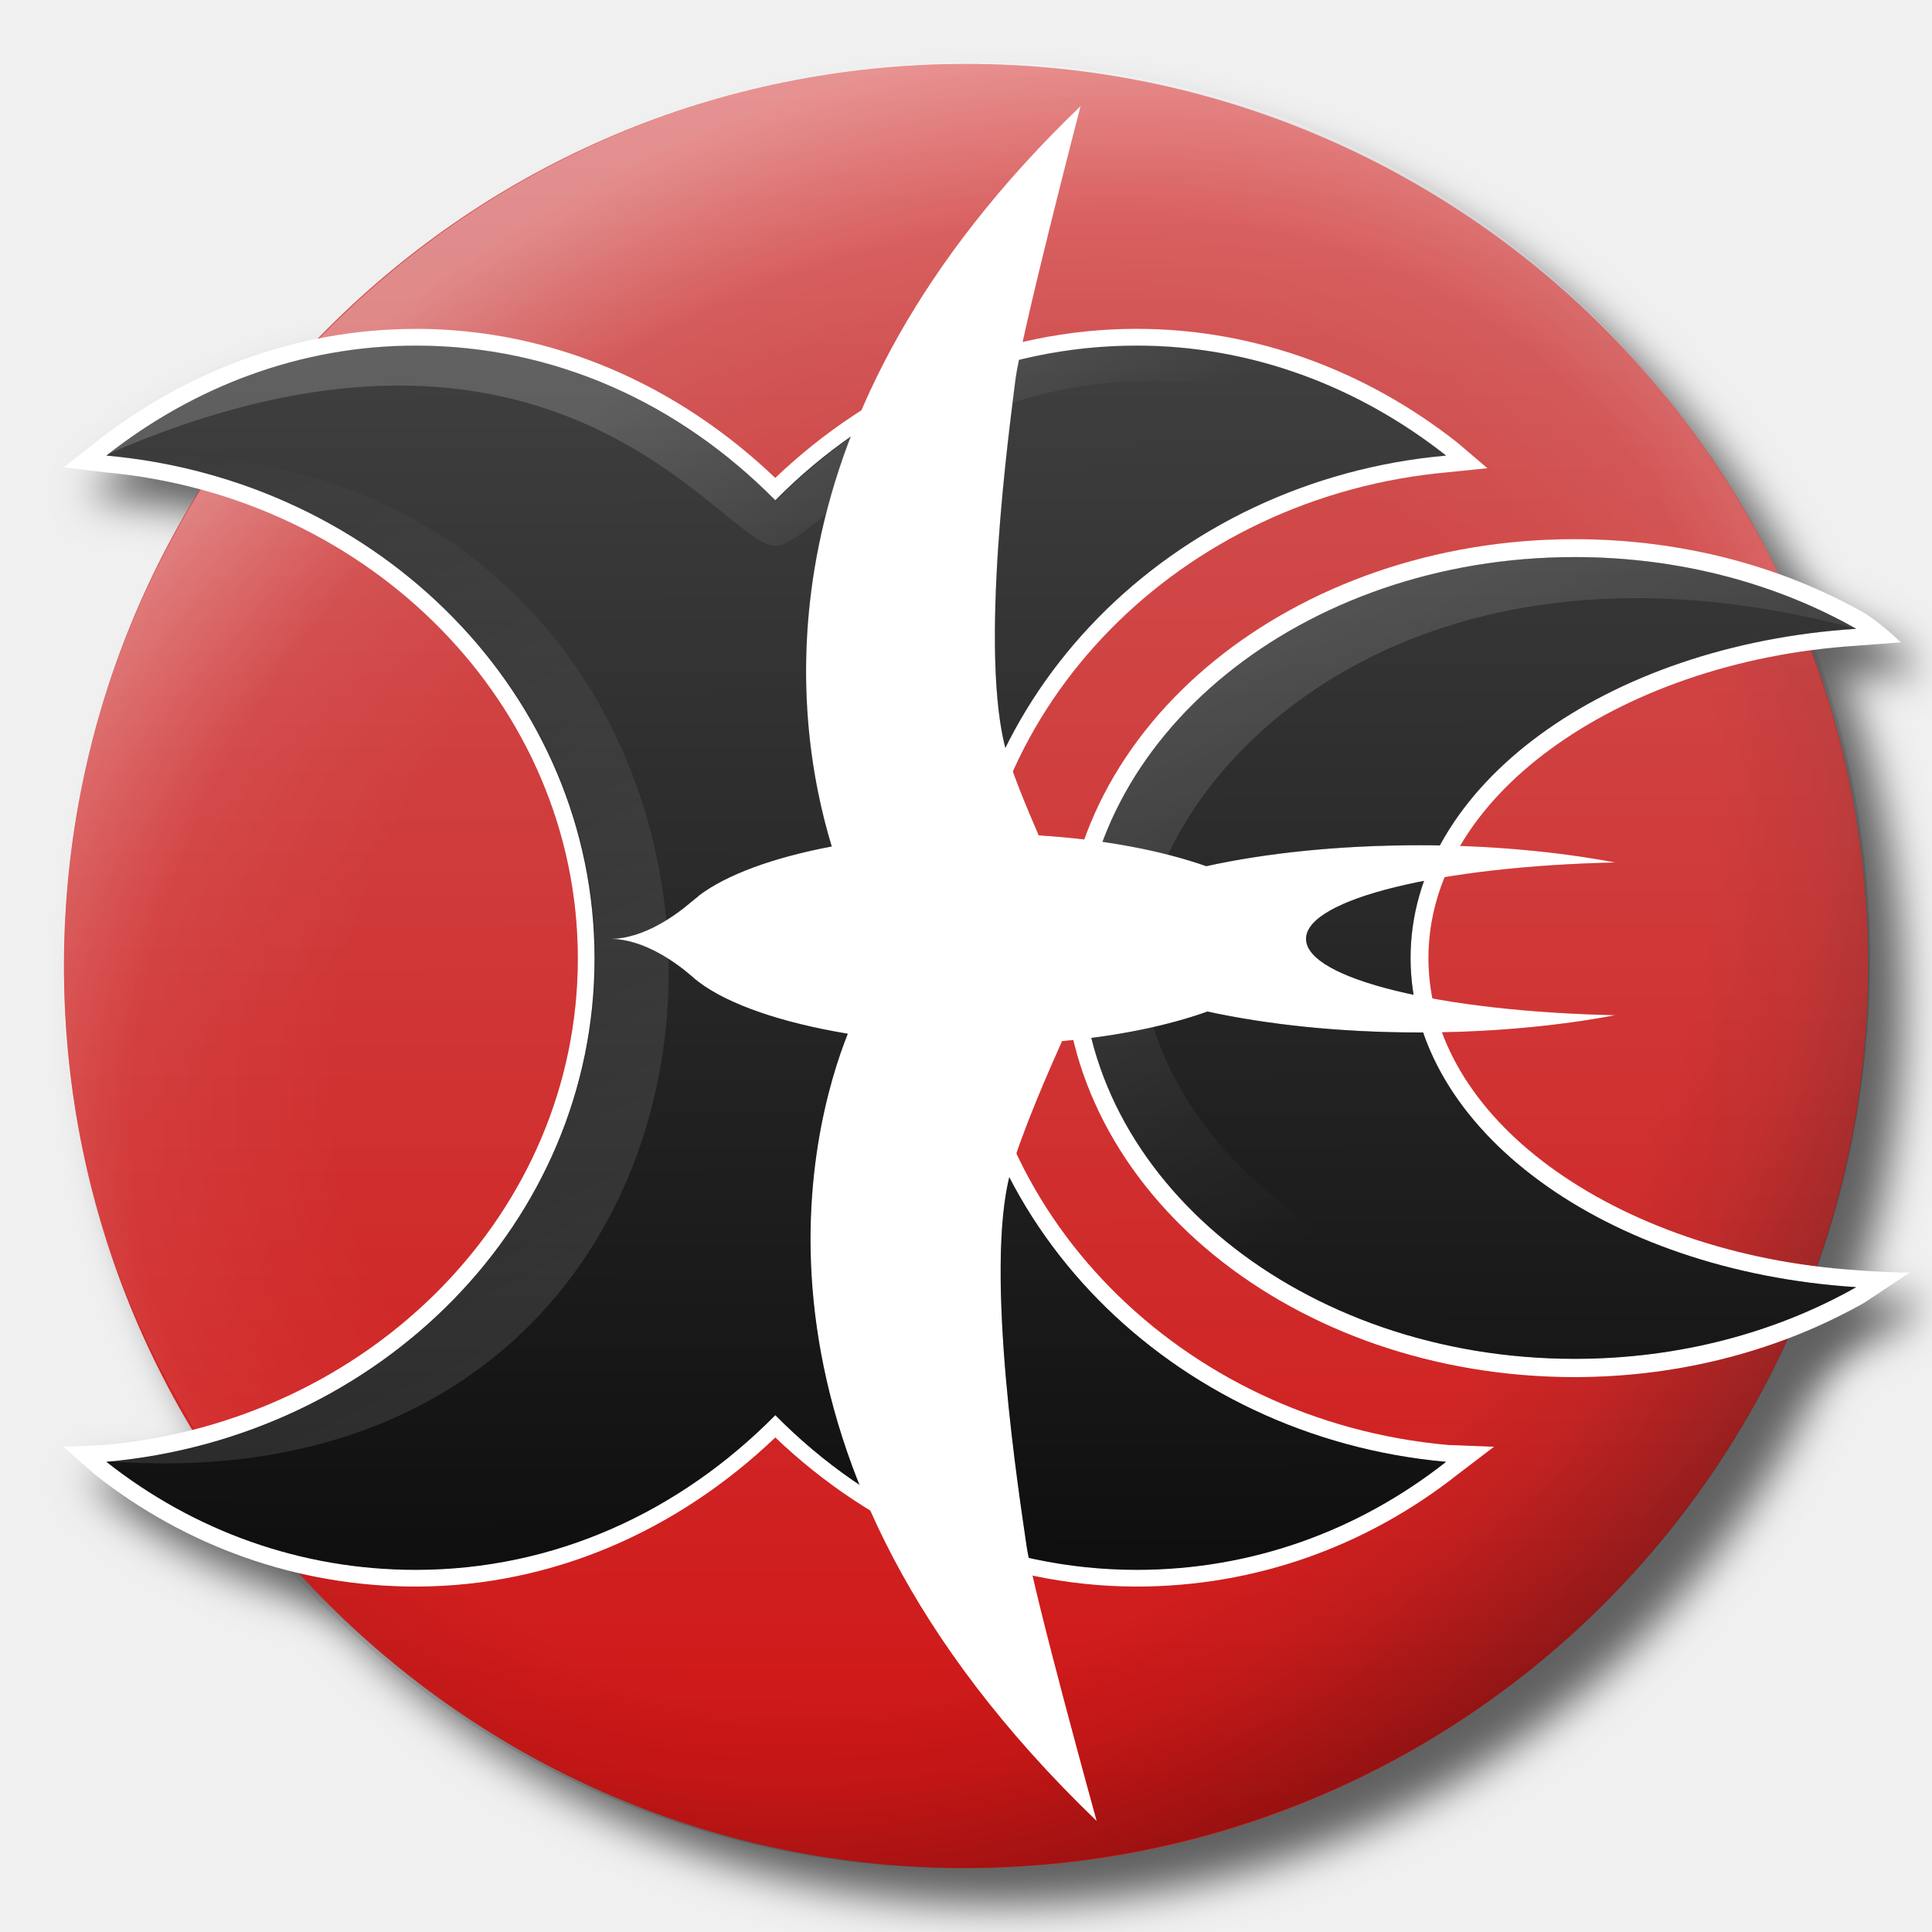
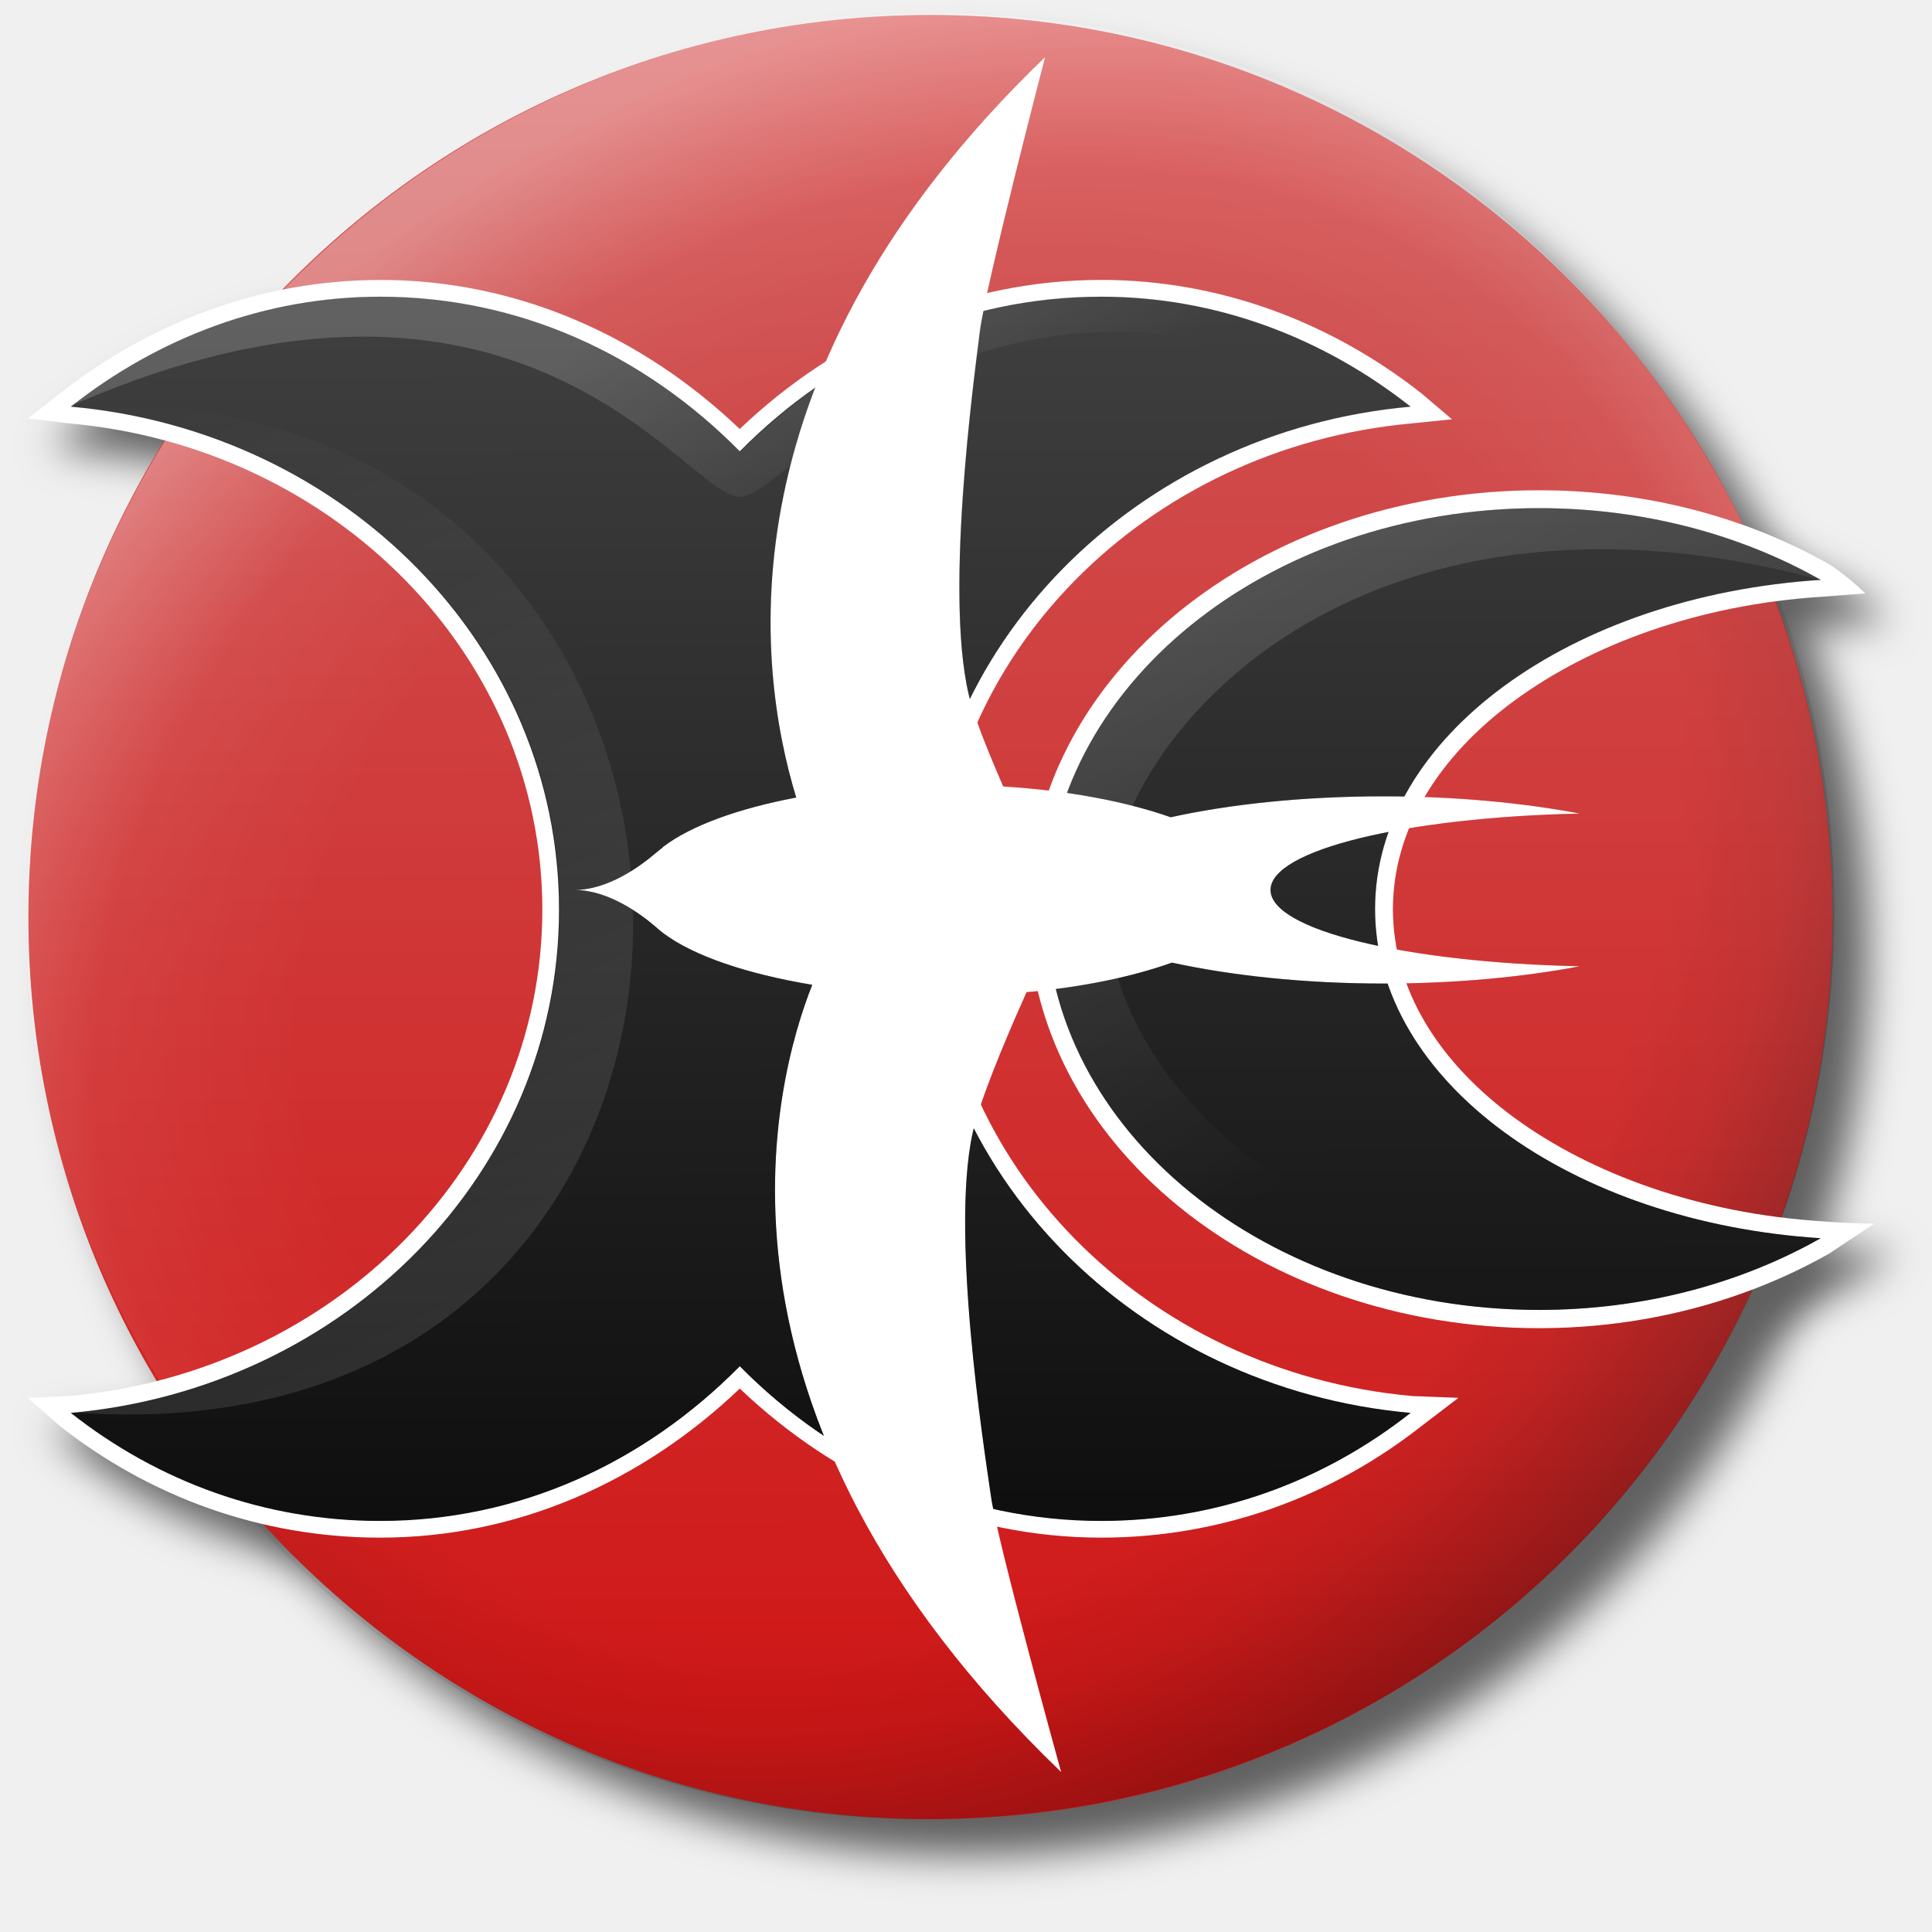
<svg xmlns="http://www.w3.org/2000/svg" xmlns:xlink="http://www.w3.org/1999/xlink" width="267" height="267" id="svg6431" version="1.1" style="display:inline;enable-background:new" viewBox="0 -14.8 272 272">
  <defs id="defs6433">
    <linearGradient id="linearGradient3737">
      <stop style="stop-color:#000000;stop-opacity:1;" offset="0" id="stop3739" />
      <stop style="stop-color:#ffffff;stop-opacity:1;" offset="1" id="stop3741" />
    </linearGradient>
    <linearGradient id="linearGradient5077">
      <stop style="stop-color:#fffeff;stop-opacity:1;" offset="0" id="stop5079" />
      <stop style="stop-color:#fffeff;stop-opacity:0;" offset="1" id="stop5081" />
    </linearGradient>
    <linearGradient id="linearGradient5091">
      <stop style="stop-color:#fffeff;stop-opacity:1;" offset="0" id="stop5093" />
      <stop style="stop-color:#fffeff;stop-opacity:0;" offset="1" id="stop5095" />
    </linearGradient>
    <linearGradient id="linearGradient5097">
      <stop style="stop-color:#fffeff;stop-opacity:1;" offset="0" id="stop5099" />
      <stop style="stop-color:#fffeff;stop-opacity:0;" offset="1" id="stop5101" />
    </linearGradient>
    <linearGradient xlink:href="#linearGradient5097" id="linearGradient6720" gradientUnits="userSpaceOnUse" gradientTransform="matrix(2.763134,0,0,2.821533,-909.8943,337.7867)" x1="354.729" y1="231.96" x2="331.811" y2="182.338" />
    <linearGradient xlink:href="#linearGradient5091" id="linearGradient6722" gradientUnits="userSpaceOnUse" gradientTransform="matrix(2.763134,0,0,2.821533,-909.8943,337.7867)" x1="362.675" y1="176.071" x2="371.379" y2="189.978" />
    <linearGradient xlink:href="#linearGradient5077" id="linearGradient6724" gradientUnits="userSpaceOnUse" gradientTransform="matrix(8.394934,0,0,8.394951,-5.622329,-7776.198)" spreadMethod="pad" x1="20.249" y1="1029.575" x2="25.564" y2="1038.782" />
    <radialGradient id="radialGradient5029-1" gradientUnits="userSpaceOnUse" cx="47.25" cy="82.5" r="3.78" fx="47.25" fy="82.5" gradientTransform="matrix(0.205043,0,0,0.205043,63.39111,1005.405)">
      <stop offset="0.286" style="stop-color:#000000;stop-opacity:0;" id="stop5031-7" />
      <stop id="stop4671-4" style="stop-color:#000000;stop-opacity:0;" offset="0.7" />
      <stop offset="0.8" style="stop-color:#000000;stop-opacity:0.196;" id="stop3766" />
      <stop offset="1.00" style="stop-color: rgb(0, 0, 0);" id="stop5033-0" />
    </radialGradient>
    <radialGradient r="15.977" fy="15.935" fx="15.977" cy="15.935" cx="15.977" gradientTransform="matrix(8.011541,-6.391535,5.190444,6.50602,-83.45232,125.4452)" gradientUnits="userSpaceOnUse" id="radialGradient3106" xlink:href="#radialGradient5029-1" />
    <radialGradient id="radialGradient5021-4" gradientUnits="userSpaceOnUse" cx="47.25" cy="82.5" r="3.78" fx="47.25" fy="82.5" gradientTransform="matrix(0.205043,0,0,0.205043,63.39111,1005.405)">
      <stop offset="0" style="stop-color:#ffffff;stop-opacity:0;" id="stop5025-8" />
      <stop id="stop3768" style="stop-color:#ffffff;stop-opacity:0;" offset="0.6" />
      <stop id="stop3721-8" style="stop-color:#ffffff;stop-opacity:0.196;" offset="0.8" />
      <stop id="stop3719-2" style="stop-color:#ffffff;stop-opacity:1;" offset="1" />
    </radialGradient>
    <radialGradient r="15.977" fy="-13.203" fx="26.492" cy="-13.203" cx="26.492" gradientTransform="matrix(4.322631,6.019453,-7.667295,5.505988,-92.44255,40.33294)" gradientUnits="userSpaceOnUse" id="radialGradient3743" xlink:href="#radialGradient5021-4" />
    <filter id="filter3765" style="color-interpolation-filters:sRGB">
      <feBlend mode="lighten" in2="BackgroundImage" id="feBlend3767" />
    </filter>
    <filter id="filter3884" style="color-interpolation-filters:sRGB">
      <feBlend mode="multiply" in2="BackgroundImage" id="feBlend3886" />
    </filter>
    <linearGradient xlink:href="#linearGradient3737" id="linearGradient3743" x1="131.902" y1="267" x2="131.221" y2="0" gradientUnits="userSpaceOnUse" />
    <filter id="filter3905">
      <feGaussianBlur stdDeviation="1.012" id="feGaussianBlur3907" />
    </filter>
    <filter id="filter3909">
      <feGaussianBlur stdDeviation="0.356" id="feGaussianBlur3911" />
    </filter>
    <filter id="filter3913">
      <feGaussianBlur stdDeviation="1.012" id="feGaussianBlur3915" />
    </filter>
    <filter id="filter3917">
      <feGaussianBlur stdDeviation="2.827" id="feGaussianBlur3919" />
    </filter>
  </defs>
-   <g id="layer4" style="display:inline;opacity:0.6;filter:url(#filter3884)" transform="translate(7.999998,-6.799998)">
+   <g id="layer4" style="display:inline;opacity:0.6;filter:url(#filter3884)" transform="translate(2.999992,-13.68749)">
    <g transform="matrix(2.763134,0,0,2.821533,-904.7377,-450.5755)" id="g28-4-8" style="display:inline;fill:#ffffff;fill-opacity:1;stroke:none;filter:url(#filter3905)">
      <g id="g30-9-2" style="fill:#ffffff;fill-opacity:1;stroke:none" />
      <g id="g34-2-0" style="fill:#ffffff;fill-opacity:1;stroke:none" />
      <g id="g34-8-4-2" style="fill:#ffffff;fill-opacity:1;stroke:none" />
    </g>
    <circle style="display:inline;fill:#000000;fill-opacity:1;fill-rule:nonzero;stroke:none;filter:url(#filter3909);enable-background:new" id="path5438-7" transform="matrix(7.948951,0,0,7.948951,5.957061,6.435168)" cx="15.977" cy="15.935" r="15.977" />
    <g transform="matrix(2.763134,0,0,2.821533,-906.7377,-454.5755)" id="g28-4-1" style="display:inline;fill:#000000;fill-opacity:1;stroke:none;filter:url(#filter3913);enable-background:new">
      <g id="g30-9-26" style="fill:#000000;fill-opacity:1;stroke:none">
        <path style="fill:#000000;fill-opacity:1" d="m 406.625,186.594 c -14.264,0 -26.031,9.25 -26.031,20.906 0,11.655 11.767,20.906 26.031,20.906 5.484,0 10.576,-1.387 14.781,-3.719 0,0 2.297,-1.497 2.297,-1.497 -1.381,-0.012 -2.66,-0.118 -2.66,-0.118 -6.222,-0.391 -11.756,-2.356 -15.669,-5.166 -3.913,-2.81 -6.188,-6.464 -6.188,-10.406 0,-3.942 2.274,-7.589 6.188,-10.406 3.913,-2.818 9.435,-4.795 15.656,-5.185 0,0 2.228,-0.166 2.228,-0.166 -1.082,-1.014 -1.853,-1.461 -1.853,-1.461 -4.209,-2.333 -9.3,-3.688 -14.781,-3.688 z" id="path4602-0" />
      </g>
      <g id="g34-2-4" style="fill:#000000;fill-opacity:1;stroke:none" />
      <g id="g34-8-4-9" style="fill:#000000;fill-opacity:1;stroke:none" />
    </g>
    <path style="display:inline;fill:#000000;fill-opacity:1;filter:url(#filter3917);enable-background:new" d="m 53.675,42.299 c -16.747,0 -32.402,5.974 -45.123,16.002 0,0 -4.422,3.487 -4.422,3.487 0,0 5.734,0.705 5.734,0.705 37.502,3.35 66.635,32.798 66.635,68.471 0,35.679 -29.132,65.119 -66.635,68.472 0,0 -5.796,0.269 -5.796,0.269 0,0 4.484,3.931 4.484,3.931 12.737,10.036 28.402,15.741 45.123,15.741 19.353,0 36.974,-7.956 50.632,-20.987 13.689,13.052 31.532,20.987 50.894,20.987 16.72,0 32.383,-5.701 45.123,-15.741 0,0 5.175,-3.946 5.175,-3.946 0,0 -6.487,-0.252 -6.487,-0.252 -37.504,-3.352 -66.897,-32.8 -66.897,-68.472 0,-35.662 29.394,-65.123 66.897,-68.471 0,0 5.575,-0.571 5.575,-0.571 0,0 -4.263,-3.624 -4.263,-3.624 -12.723,-10.024 -28.376,-16.002 -45.123,-16.002 -19.362,0 -37.205,7.934 -50.894,20.987 C 90.65,50.253 73.028,42.299 53.675,42.299 v 8.39e-4 z" id="path4484-4" />
  </g>
-   <g id="layer3" style="display:inline" transform="translate(7.999998,201.2)">
+   <g id="layer3" style="display:inline" transform="translate(2.999992,194.3125)">
    <circle style="display:inline;fill:#d01717;fill-opacity:1;fill-rule:nonzero;stroke:none" id="path5438" transform="matrix(7.948951,0,0,7.948951,1,-206.6648)" cx="15.977" cy="15.935" r="15.977" />
  </g>
-   <g id="layer2" style="display:inline;opacity:0.343" transform="translate(7.999998,-6.799998)">
+   <g id="layer2" style="display:inline;opacity:0.343" transform="translate(2.999992,-13.68749)">
    <path style="display:inline;fill:url(#radialGradient3106);fill-opacity:1;fill-rule:nonzero;stroke:none" d="M 25.6,204.562 C 48.989,235.165 85.765,255 127.256,255 c 71.656,0 128,-57.308 128,-128 0,-18.439 -3.981,-35.911 -11,-51.75 z" id="path4663" />
    <path style="display:inline;fill:url(#radialGradient3743);fill-opacity:1;fill-rule:nonzero;stroke:none" d="M 27.915,205.591 244.258,76.664 C 223.598,31.588 181.053,0.8 128.8,0.8 58.108,0.8 0.8,58.107 0.8,128.799 c 0,29.201 10.654,55.254 27.115,76.791 z" id="path5438-17" />
  </g>
-   <g id="layer10" style="display:inline" transform="translate(7.999998,-6.799998)">
+   <g id="layer10" style="display:inline" transform="translate(2.999992,-13.68749)">
    <g transform="matrix(2.763134,0,0,2.821533,-909.8943,-458.5755)" id="g28-4" style="display:inline;fill:#ffffff;fill-opacity:1;stroke:none">
      <g id="g30-9" style="fill:#ffffff;fill-opacity:1;stroke:none">
        <path style="fill:#ffffff;fill-opacity:1" d="m 406.625,186.594 c -14.264,0 -26.031,9.25 -26.031,20.906 0,11.655 11.767,20.906 26.031,20.906 5.484,0 10.576,-1.387 14.781,-3.719 0,0 2.297,-1.497 2.297,-1.497 -1.381,-0.012 -2.66,-0.118 -2.66,-0.118 -6.222,-0.391 -11.756,-2.356 -15.669,-5.166 -3.913,-2.81 -6.188,-6.464 -6.188,-10.406 0,-3.942 2.274,-7.589 6.188,-10.406 3.913,-2.818 9.435,-4.795 15.656,-5.185 0,0 2.228,-0.166 2.228,-0.166 -1.082,-1.014 -1.853,-1.461 -1.853,-1.461 -4.209,-2.333 -9.3,-3.688 -14.781,-3.688 z" id="path4602" />
      </g>
      <g id="g34-2" style="fill:#ffffff;fill-opacity:1;stroke:none" />
      <g id="g34-8-4" style="fill:#ffffff;fill-opacity:1;stroke:none" />
    </g>
    <path transform="matrix(8.394934,0,0,8.394951,-5.622329,-8572.56)" style="display:inline;fill:#ffffff;fill-opacity:1" d="m 6.688,1025.719 c -1.995,0 -3.86,0.712 -5.375,1.906 0,0 -0.527,0.415 -0.527,0.415 0,0 0.683,0.084 0.683,0.084 4.467,0.399 7.938,3.907 7.938,8.156 0,4.25 -3.47,7.757 -7.938,8.156 0,0 -0.69,0.032 -0.69,0.032 0,0 0.534,0.468 0.534,0.468 1.517,1.196 3.383,1.875 5.375,1.875 2.305,0 4.404,-0.948 6.031,-2.5 1.631,1.555 3.756,2.5 6.062,2.5 1.992,0 3.857,-0.679 5.375,-1.875 0,0 0.616,-0.47 0.616,-0.47 0,0 -0.773,-0.03 -0.773,-0.03 -4.467,-0.399 -7.969,-3.907 -7.969,-8.156 0,-4.248 3.501,-7.757 7.969,-8.156 0,0 0.664,-0.068 0.664,-0.068 0,0 -0.508,-0.432 -0.508,-0.432 -1.516,-1.194 -3.38,-1.906 -5.375,-1.906 -2.306,0 -4.432,0.945 -6.062,2.5 -1.627,-1.552 -3.726,-2.5 -6.031,-2.5 v 10e-5 z" id="path4484" />
  </g>
-   <g id="layer1" transform="translate(7.999998,-803.1622)" style="display:inline">
+   <g id="layer1" transform="translate(2.999992,-810.0497)" style="display:inline">
    <g style="fill:#000000" id="g30" transform="matrix(2.763134,0,0,2.821533,-909.8943,337.7867)">
      <path id="path32" d="m 398.274,207.492 c 0,-8.577 9.966,-15.625 22.708,-16.425 -4.068,-2.255 -9.011,-3.578 -14.346,-3.578 -13.878,0 -25.129,8.955 -25.129,20.003 0,11.046 11.251,20.003 25.129,20.003 5.334,0 10.278,-1.323 14.346,-3.578 -12.742,-0.801 -22.708,-7.848 -22.708,-16.425 z" style="fill:#000000" />
    </g>
    <path transform="matrix(8.394934,0,0,8.394951,-5.622329,-7776.198)" style="fill:#000000" id="path7570" d="m 6.688,1026 c -1.926,0 -3.718,0.685 -5.188,1.844 4.603,0.411 8.188,4.032 8.188,8.437 0,4.406 -3.584,8.026 -8.188,8.438 1.469,1.158 3.261,1.812 5.188,1.812 2.324,0 4.425,-0.968 6.031,-2.594 1.606,1.626 3.738,2.594 6.062,2.594 1.926,0 3.718,-0.654 5.188,-1.812 -4.603,-0.411 -8.219,-4.031 -8.219,-8.438 0,-4.406 3.615,-8.027 8.219,-8.437 -1.47,-1.158 -3.261,-1.844 -5.188,-1.844 -2.324,0 -4.457,0.968 -6.062,2.594 C 11.113,1026.968 9.012,1026 6.688,1026 Z" />
  </g>
-   <g style="display:inline;opacity:0.323" transform="translate(7.999998,-803.1622)" id="g3651">
+   <g style="display:inline;opacity:0.323" transform="translate(2.999992,-810.0497)" id="g3651">
    <path id="path3659" d="m 6.944,852.396 c 19.323,1.727 36.538,10.189 48.923,22.843 12.385,12.655 19.939,29.5 19.939,47.995 0,18.495 -7.554,35.341 -19.939,47.994 C 43.482,983.881 26.266,992.344 6.944,994.071 60.574,998.228 86.554,961.466 86.136,924.336 85.719,887.205 58.904,849.707 6.944,852.396 Z" style="opacity:0.5;fill:url(#linearGradient6720);fill-opacity:1" />
    <path id="path3661" d="m 195.533,852.396 c -12.337,-9.721 -27.336,-15.426 -43.508,-15.426 -19.51,0 -37.308,8.293 -50.789,21.941 -13.481,-13.649 -31.276,-21.941 -50.786,-21.941 -16.173,0 -31.171,5.703 -43.506,15.426 63.661,-27.857 86.738,12.807 94.17,12.807 7.91,0 31.887,-42.276 94.419,-12.807 z" style="opacity:0.6;fill:url(#linearGradient6722);fill-opacity:1" />
    <path id="path3663" d="m 152.863,923.233 c 0,-24.201 35.268,-63.815 100.472,-46.344 -11.24,-6.363 -24.899,-10.095 -39.64,-10.095 -38.347,0 -69.435,25.267 -69.435,56.44 0,31.166 31.088,56.439 69.435,56.439 14.739,0 28.4,-3.733 39.64,-10.096 -61.788,16.557 -100.472,-18.979 -100.472,-46.343 z" style="opacity:0.6;fill:url(#linearGradient6724);fill-opacity:1;stroke:none" />
  </g>
-   <g id="layer7" style="display:inline" transform="translate(7.999998,-6.799998)">
+   <g id="layer7" style="display:inline" transform="translate(2.999992,-13.68749)">
    <g transform="matrix(2.763134,0,0,2.756176,-909.8943,-443.5479)" id="g46" style="display:inline;fill:#ffffff;fill-opacity:1;stroke:none">
      <path style="fill:#ffffff;fill-opacity:1;stroke:none" d="m 26.781,1.25 c -8.25,7.927 -7.333,15.43 -6.312,18.781 -1.491,0.282 -2.677,0.718 -3.375,1.25 -0.011,0.008 -0.021,0.023 -0.031,0.031 -0.02,0.019 -0.058,0.041 -0.156,0.125 -0.36,0.309 -1.192,0.938 -2.062,0.938 0.871,0 1.703,0.628 2.062,0.938 0.059,0.054 0.119,0.104 0.188,0.156 0.764,0.576 2.111,1.034 3.781,1.312 -0.956,2.406 -3.246,10.775 6.312,19.969 0,0 -1.62,-5.853 -1.781,-7 C 25.245,36.603 24.319,30.792 25,28.312 c 0.277,-1.011 1.022,-2.699 1.312,-3.344 1.435,-0.129 2.695,-0.395 3.688,-0.75 1.486,0.324 3.325,0.531 5.375,0.531 1.845,0 3.562,-0.17 4.969,-0.438 C 35.937,24.218 32.5,23.392 32.5,22.375 c 0,-1.017 3.437,-1.842 7.844,-1.938 C 38.937,20.17 37.22,20 35.375,20 c -2.064,0 -3.915,0.203 -5.406,0.531 -1.122,-0.394 -2.583,-0.679 -4.25,-0.781 -0.322,-0.746 -0.654,-1.551 -0.812,-2.094 C 24.18,15.164 24.986,9.363 25.125,8.219 25.266,7.075 26.781,1.25 26.781,1.25 Z" id="swift" transform="matrix(2.008585,0,0,2.013655,327.6683,160.9288)" />
    </g>
  </g>
-   <g id="layer5" style="display:inline;opacity:0.3;filter:url(#filter3765)" transform="translate(5.000006,-9.799998)">
+   <g id="layer5" style="display:inline;opacity:0.3;filter:url(#filter3765)" transform="translate(0,-16.68749)">
    <path style="display:inline;fill:url(#linearGradient3743);fill-opacity:1;fill-rule:nonzero;stroke:none" d="M 131,4 C 95.183,4 62.838,18.837 39.75,42.688 28.237,44.988 17.565,50.092 8.406,57.312 l -4.438,3.469 5.75,0.719 c 4.623,0.413 9.108,1.237 13.438,2.406 C 11.013,83.378 4,106.362 4,131 c 0,23.89 6.592,46.226 18.062,65.312 -3.991,1.015 -8.109,1.746 -12.344,2.125 l -5.812,0.281 4.5,3.906 c 8.447,6.655 18.18,11.399 28.656,13.844 C 60.292,241.991 93.77,258 131,258 c 51.425,0 95.715,-30.577 115.688,-74.531 3.793,-1.439 7.406,-3.166 10.812,-5.094 l 6.344,-4.219 c -3.817,-0.034 -7.344,-0.312 -7.344,-0.312 -1.947,-0.125 -3.856,-0.327 -5.75,-0.562 C 255.423,160.049 258,145.832 258,131 c 0,-15.64 -2.86,-30.601 -8.031,-44.438 2.135,-0.284 4.297,-0.515 6.5,-0.656 L 262.625,85.438 c -2.989,-2.862 -5.125,-4.125 -5.125,-4.125 -3.791,-2.146 -7.832,-4.009 -12.094,-5.531 C 224.865,33.297 181.353,4 131,4 Z" id="path5438-1" />
    <g transform="matrix(2.763134,0,0,2.821533,-906.8943,-455.5755)" id="g28-4-7" style="display:inline;fill:#ffffff;fill-opacity:1;stroke:none">
      <g id="g30-9-4" style="fill:#ffffff;fill-opacity:1;stroke:none" />
      <g id="g34-2-9" style="fill:#ffffff;fill-opacity:1;stroke:none" />
      <g id="g34-8-4-4" style="fill:#ffffff;fill-opacity:1;stroke:none" />
    </g>
  </g>
</svg>
